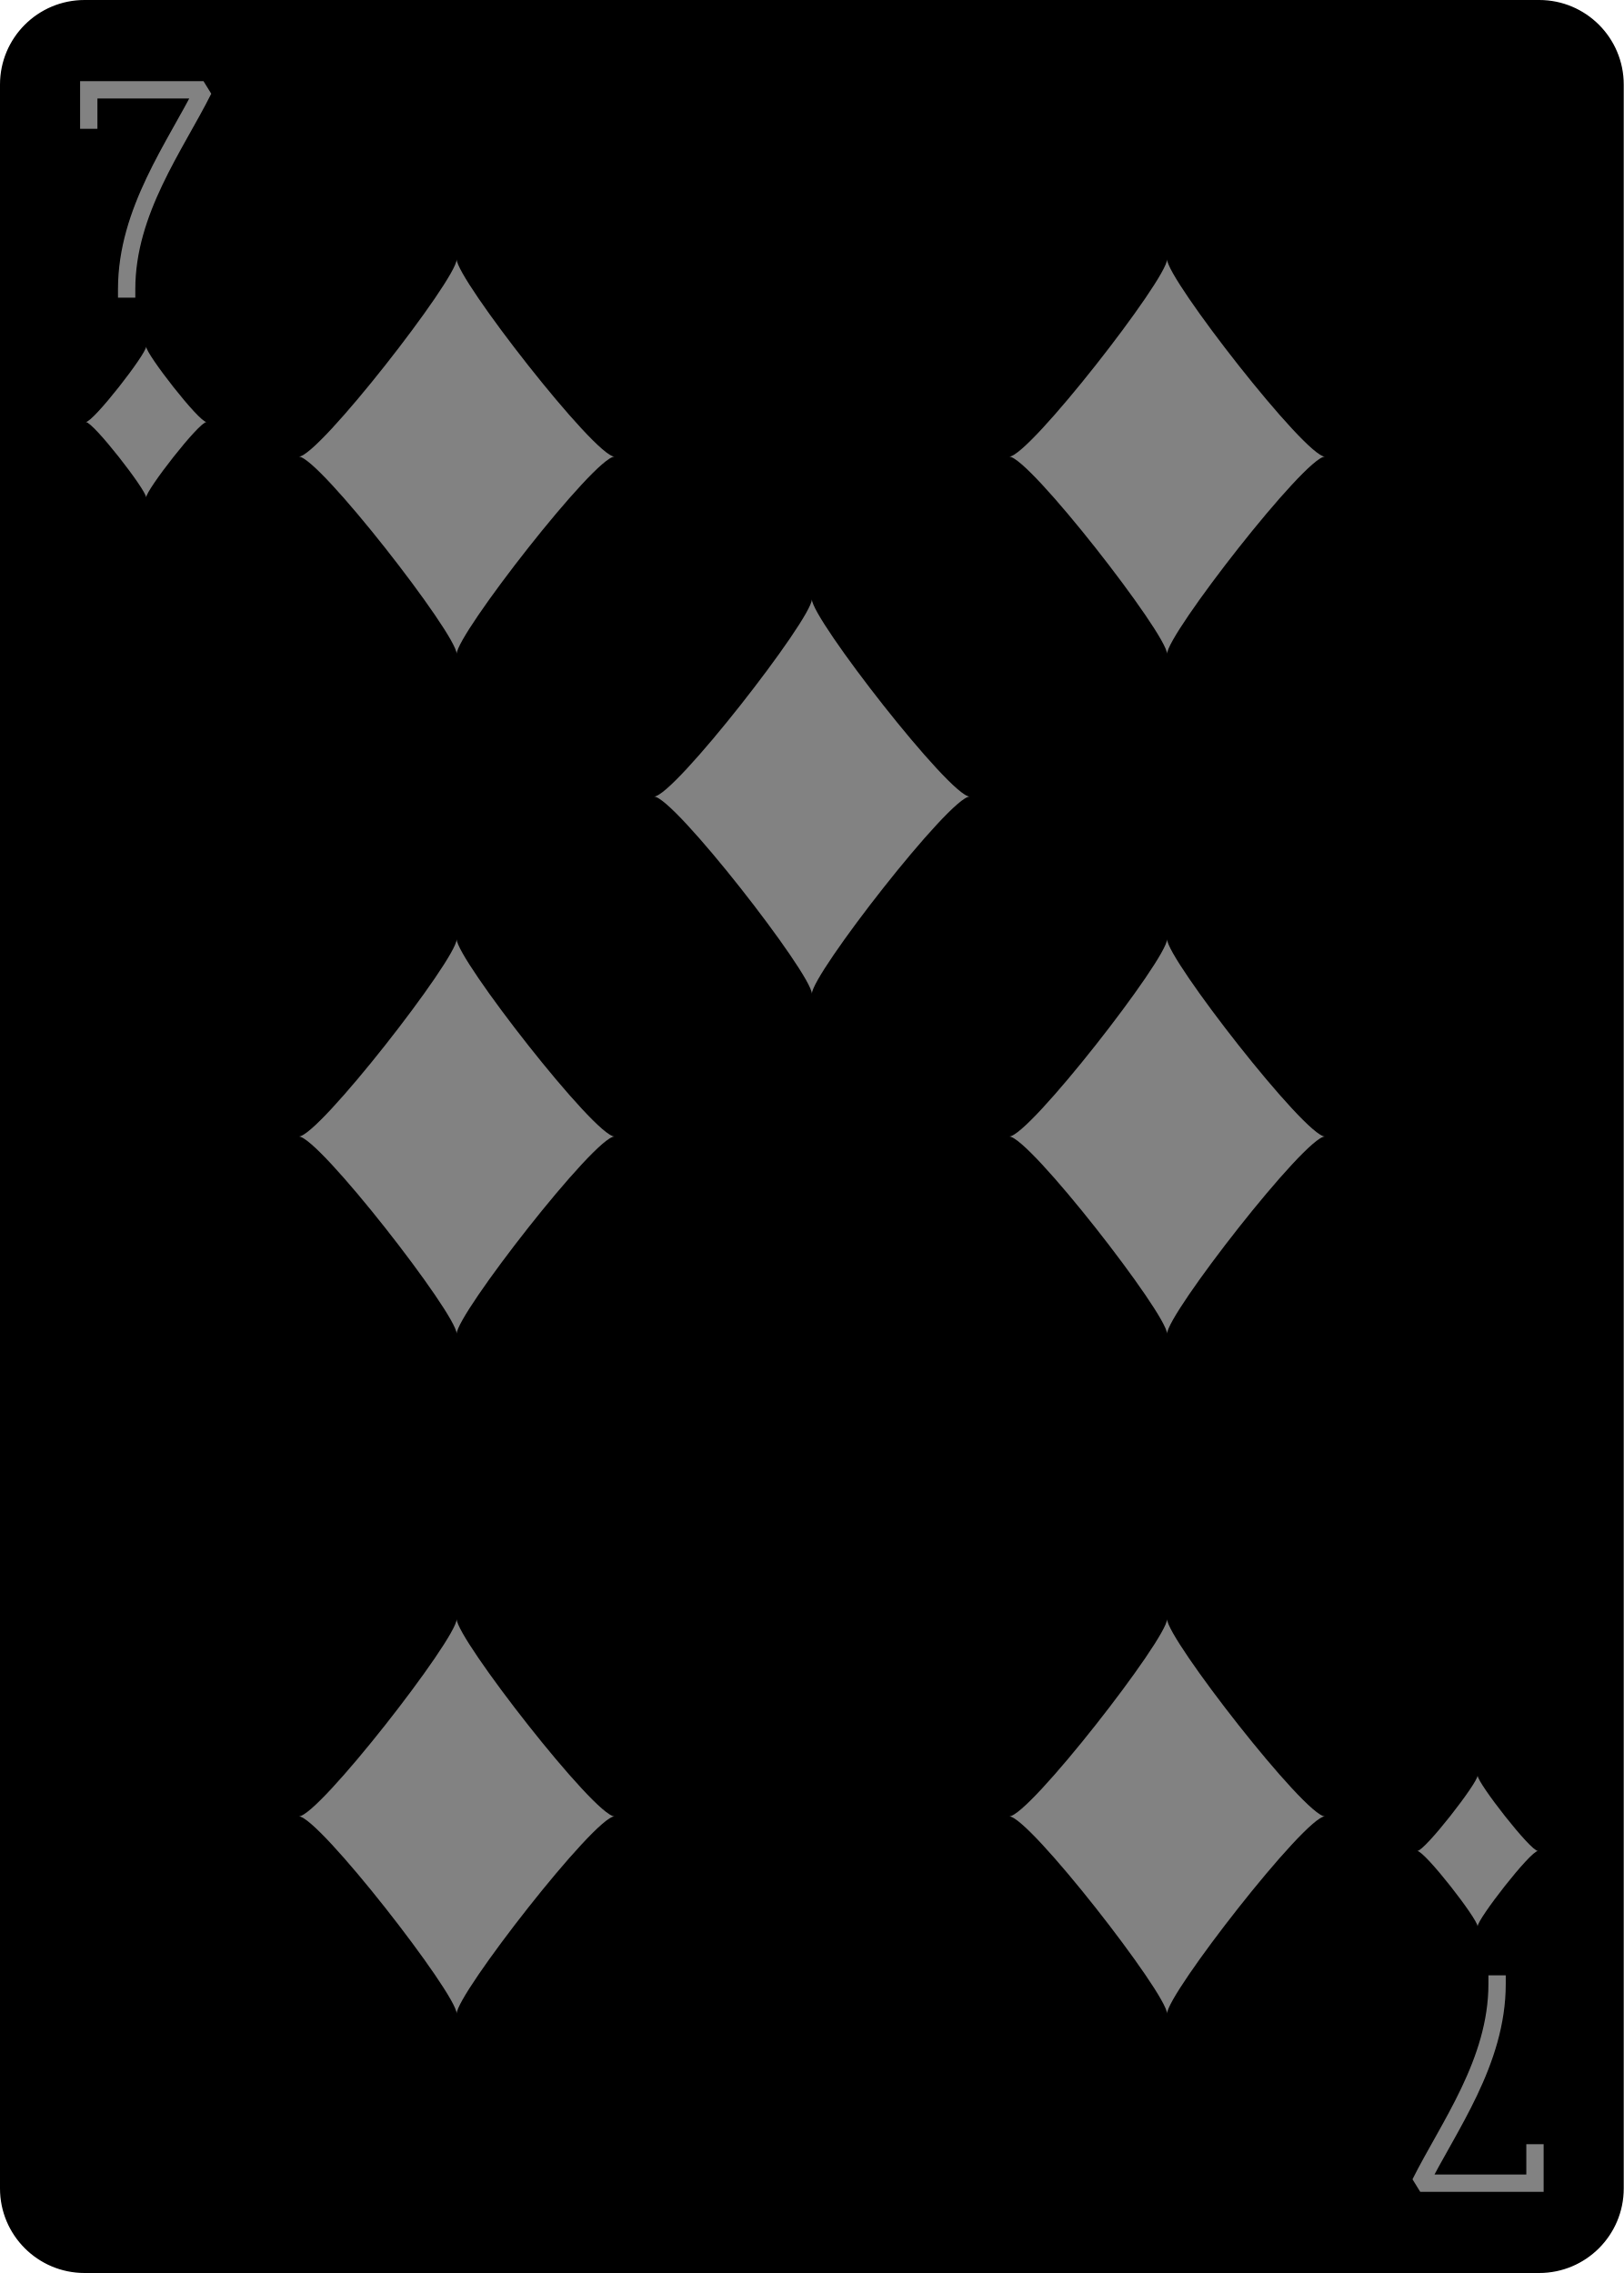
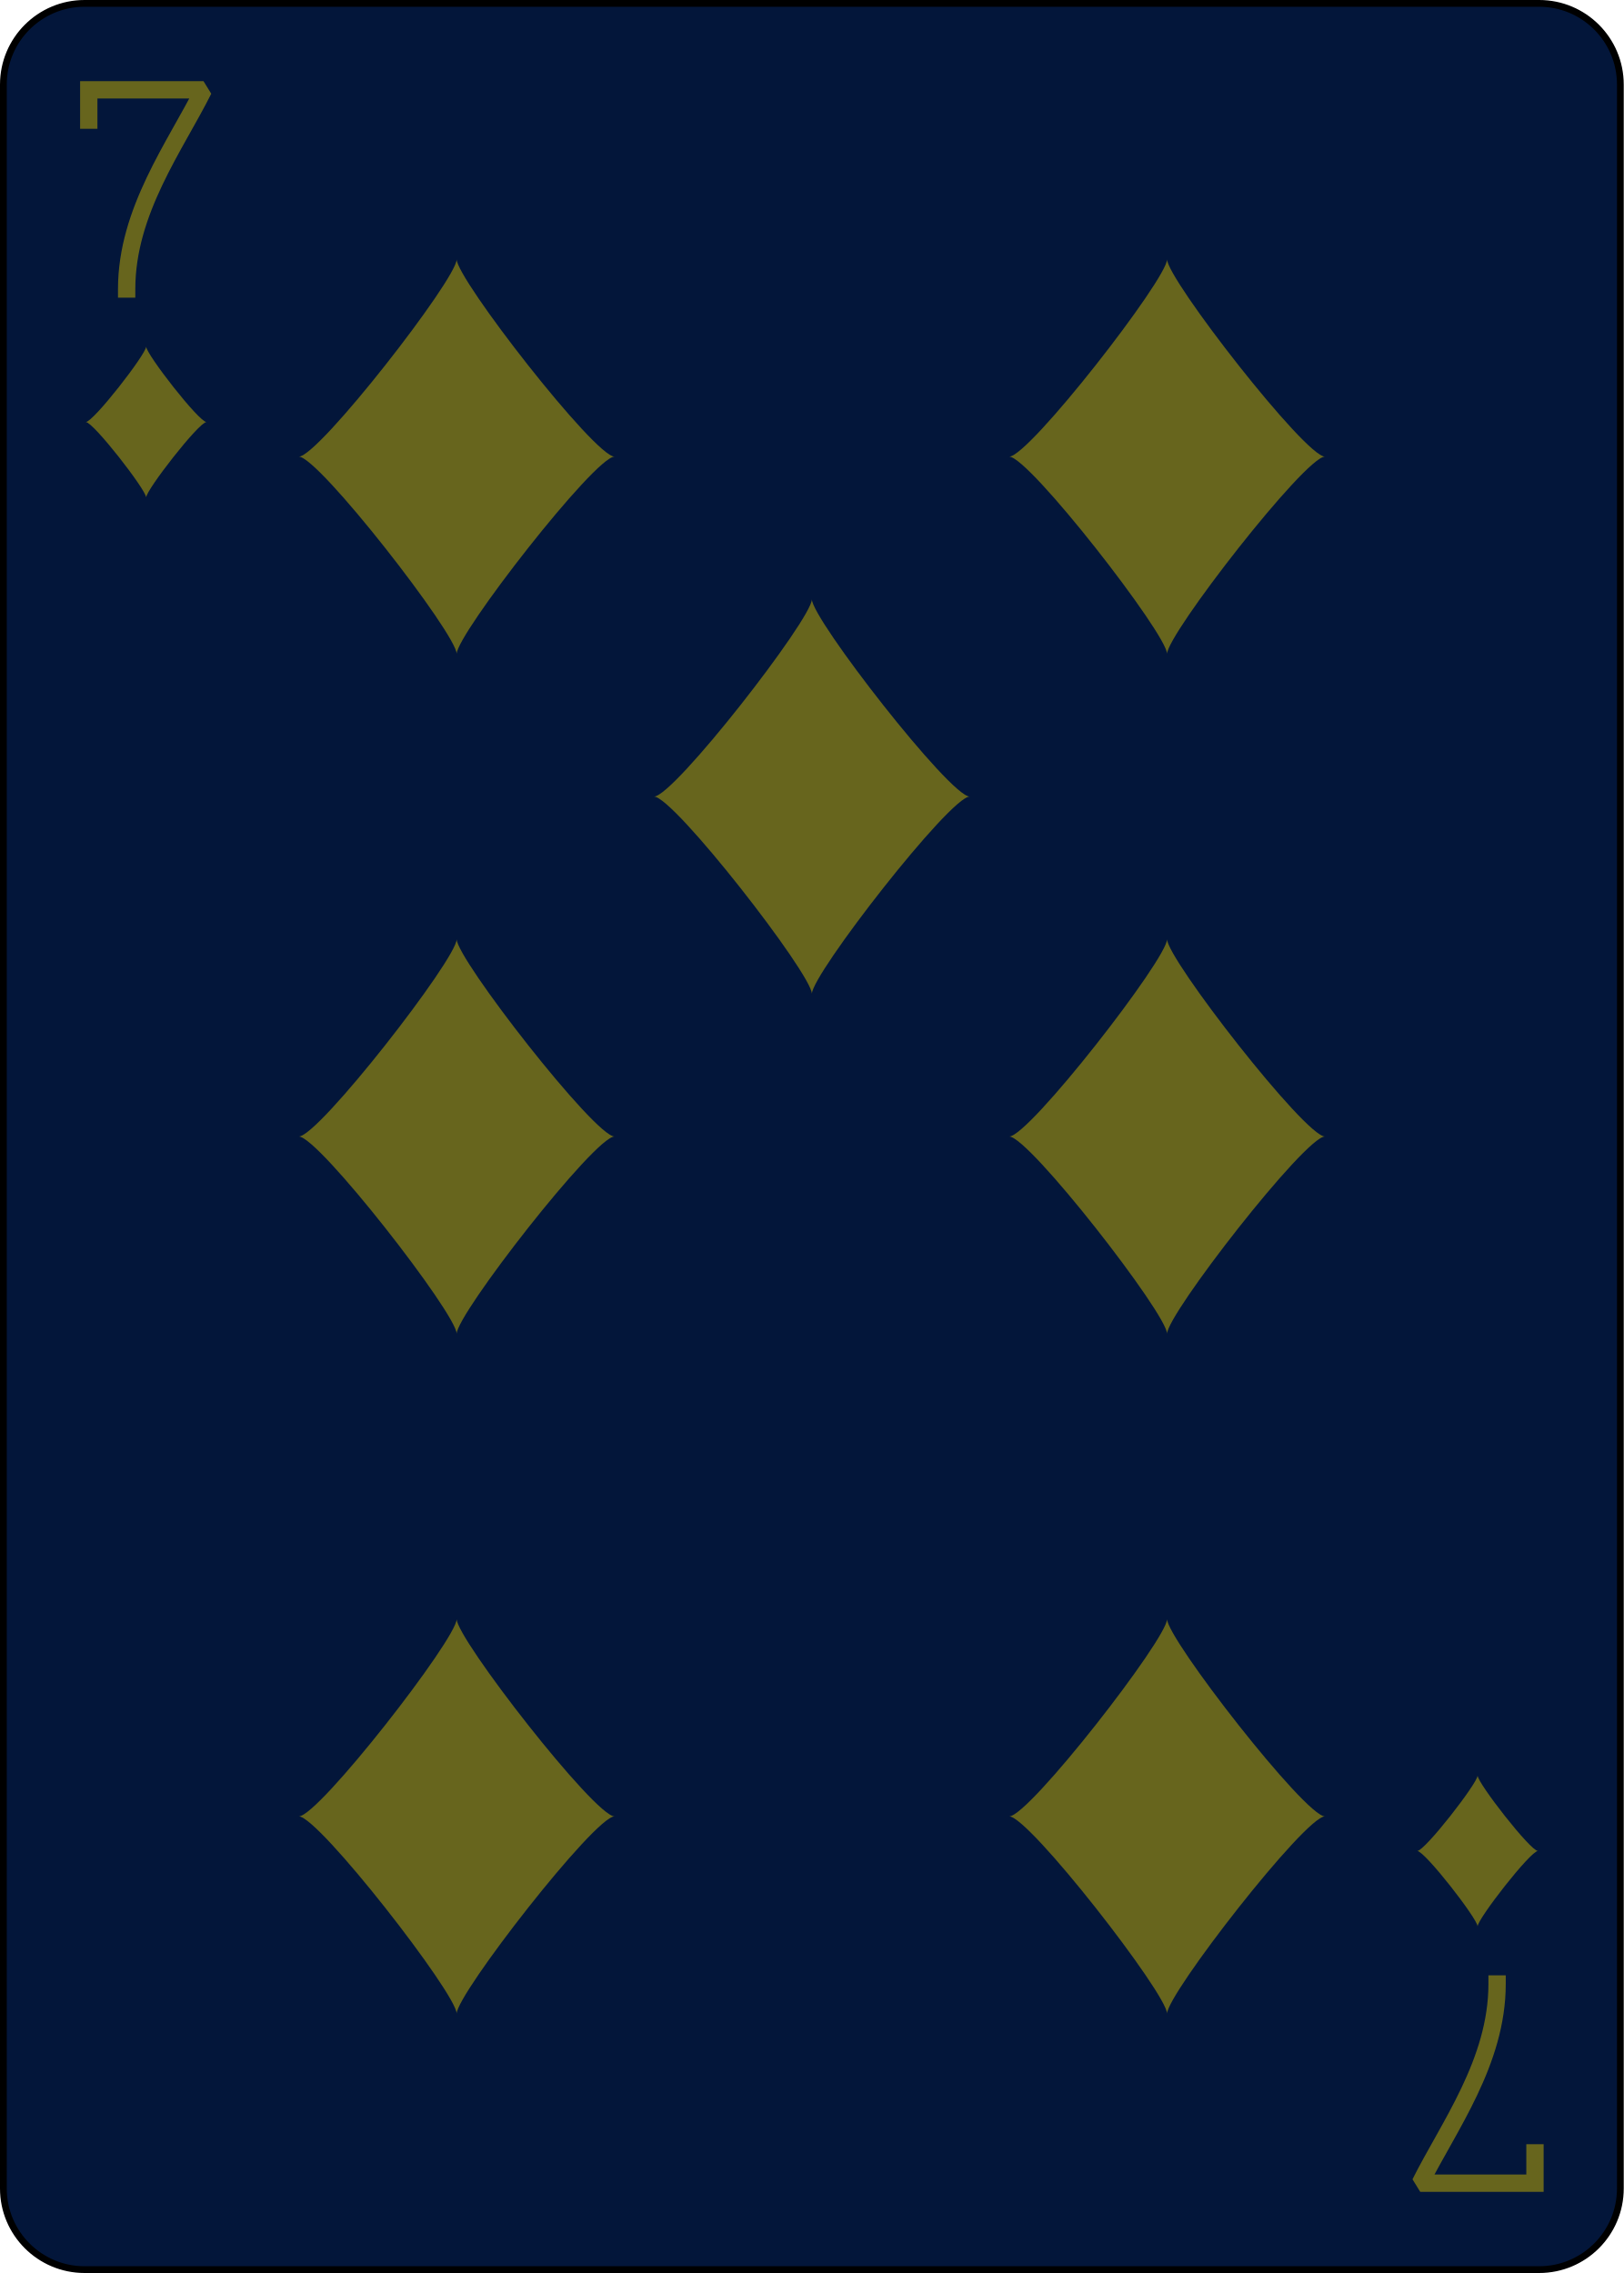
<svg xmlns="http://www.w3.org/2000/svg" xmlns:xlink="http://www.w3.org/1999/xlink" class="card" face="7D" height="3.5in" preserveAspectRatio="none" viewBox="-120 -168 240 336" width="2.5in">
  <symbol id="SD7" viewBox="-600 -600 1200 1200" preserveAspectRatio="xMinYMid">
-     <path d="M-400 0C-350 0 0 -450 0 -500C0 -450 350 0 400 0C350 0 0 450 0 500C0 450 -350 0 -400 0Z" fill="#828282" />
+     <path d="M-400 0C-350 0 0 -450 0 -500C0 -450 350 0 400 0C350 0 0 450 0 500C0 450 -350 0 -400 0Z" fill="#67651d" />
  </symbol>
  <symbol id="VD7" viewBox="-500 -500 1000 1000" preserveAspectRatio="xMinYMid">
-     <path d="M-265 -320L-265 -460L265 -460C135 -200 -90 100 -90 460" stroke="#828282" stroke-width="80" stroke-linecap="square" stroke-miterlimit="1.5" fill="none" />
+     <path d="M-265 -320L-265 -460L265 -460C135 -200 -90 100 -90 460" stroke="#67651d" stroke-width="80" stroke-linecap="square" stroke-miterlimit="1.5" fill="none" />
  </symbol>
-   <rect width="239" height="335" x="-119.5" y="-167.5" rx="12" ry="12" fill="#000000" stroke="black" />
+   <rect width="239" height="335" x="-119.5" y="-167.5" rx="12" ry="12" fill="#03163a" stroke="black" />
  <use xlink:href="#VD7" height="32" x="-114.4" y="-156" />
  <use xlink:href="#SD7" height="26.769" x="-111.784" y="-119" />
  <use xlink:href="#SD7" height="70" x="-87.501" y="-135.501" />
  <use xlink:href="#SD7" height="70" x="17.501" y="-135.501" />
  <use xlink:href="#SD7" height="70" x="-87.501" y="-35" />
  <use xlink:href="#SD7" height="70" x="17.501" y="-35" />
  <use xlink:href="#SD7" height="70" x="-35" y="-85.25" />
+   <use xlink:href="#SD7" height="70" x="-87.501" y="65.501" />
+   <use xlink:href="#SD7" height="70" x="17.501" y="65.501" />
  <g transform="rotate(180)">
    <use xlink:href="#VD7" height="32" x="-114.4" y="-156" />
    <use xlink:href="#SD7" height="26.769" x="-111.784" y="-119" />
-     <use xlink:href="#SD7" height="70" x="-87.501" y="-135.501" />
-     <use xlink:href="#SD7" height="70" x="17.501" y="-135.501" />
  </g>
</svg>
